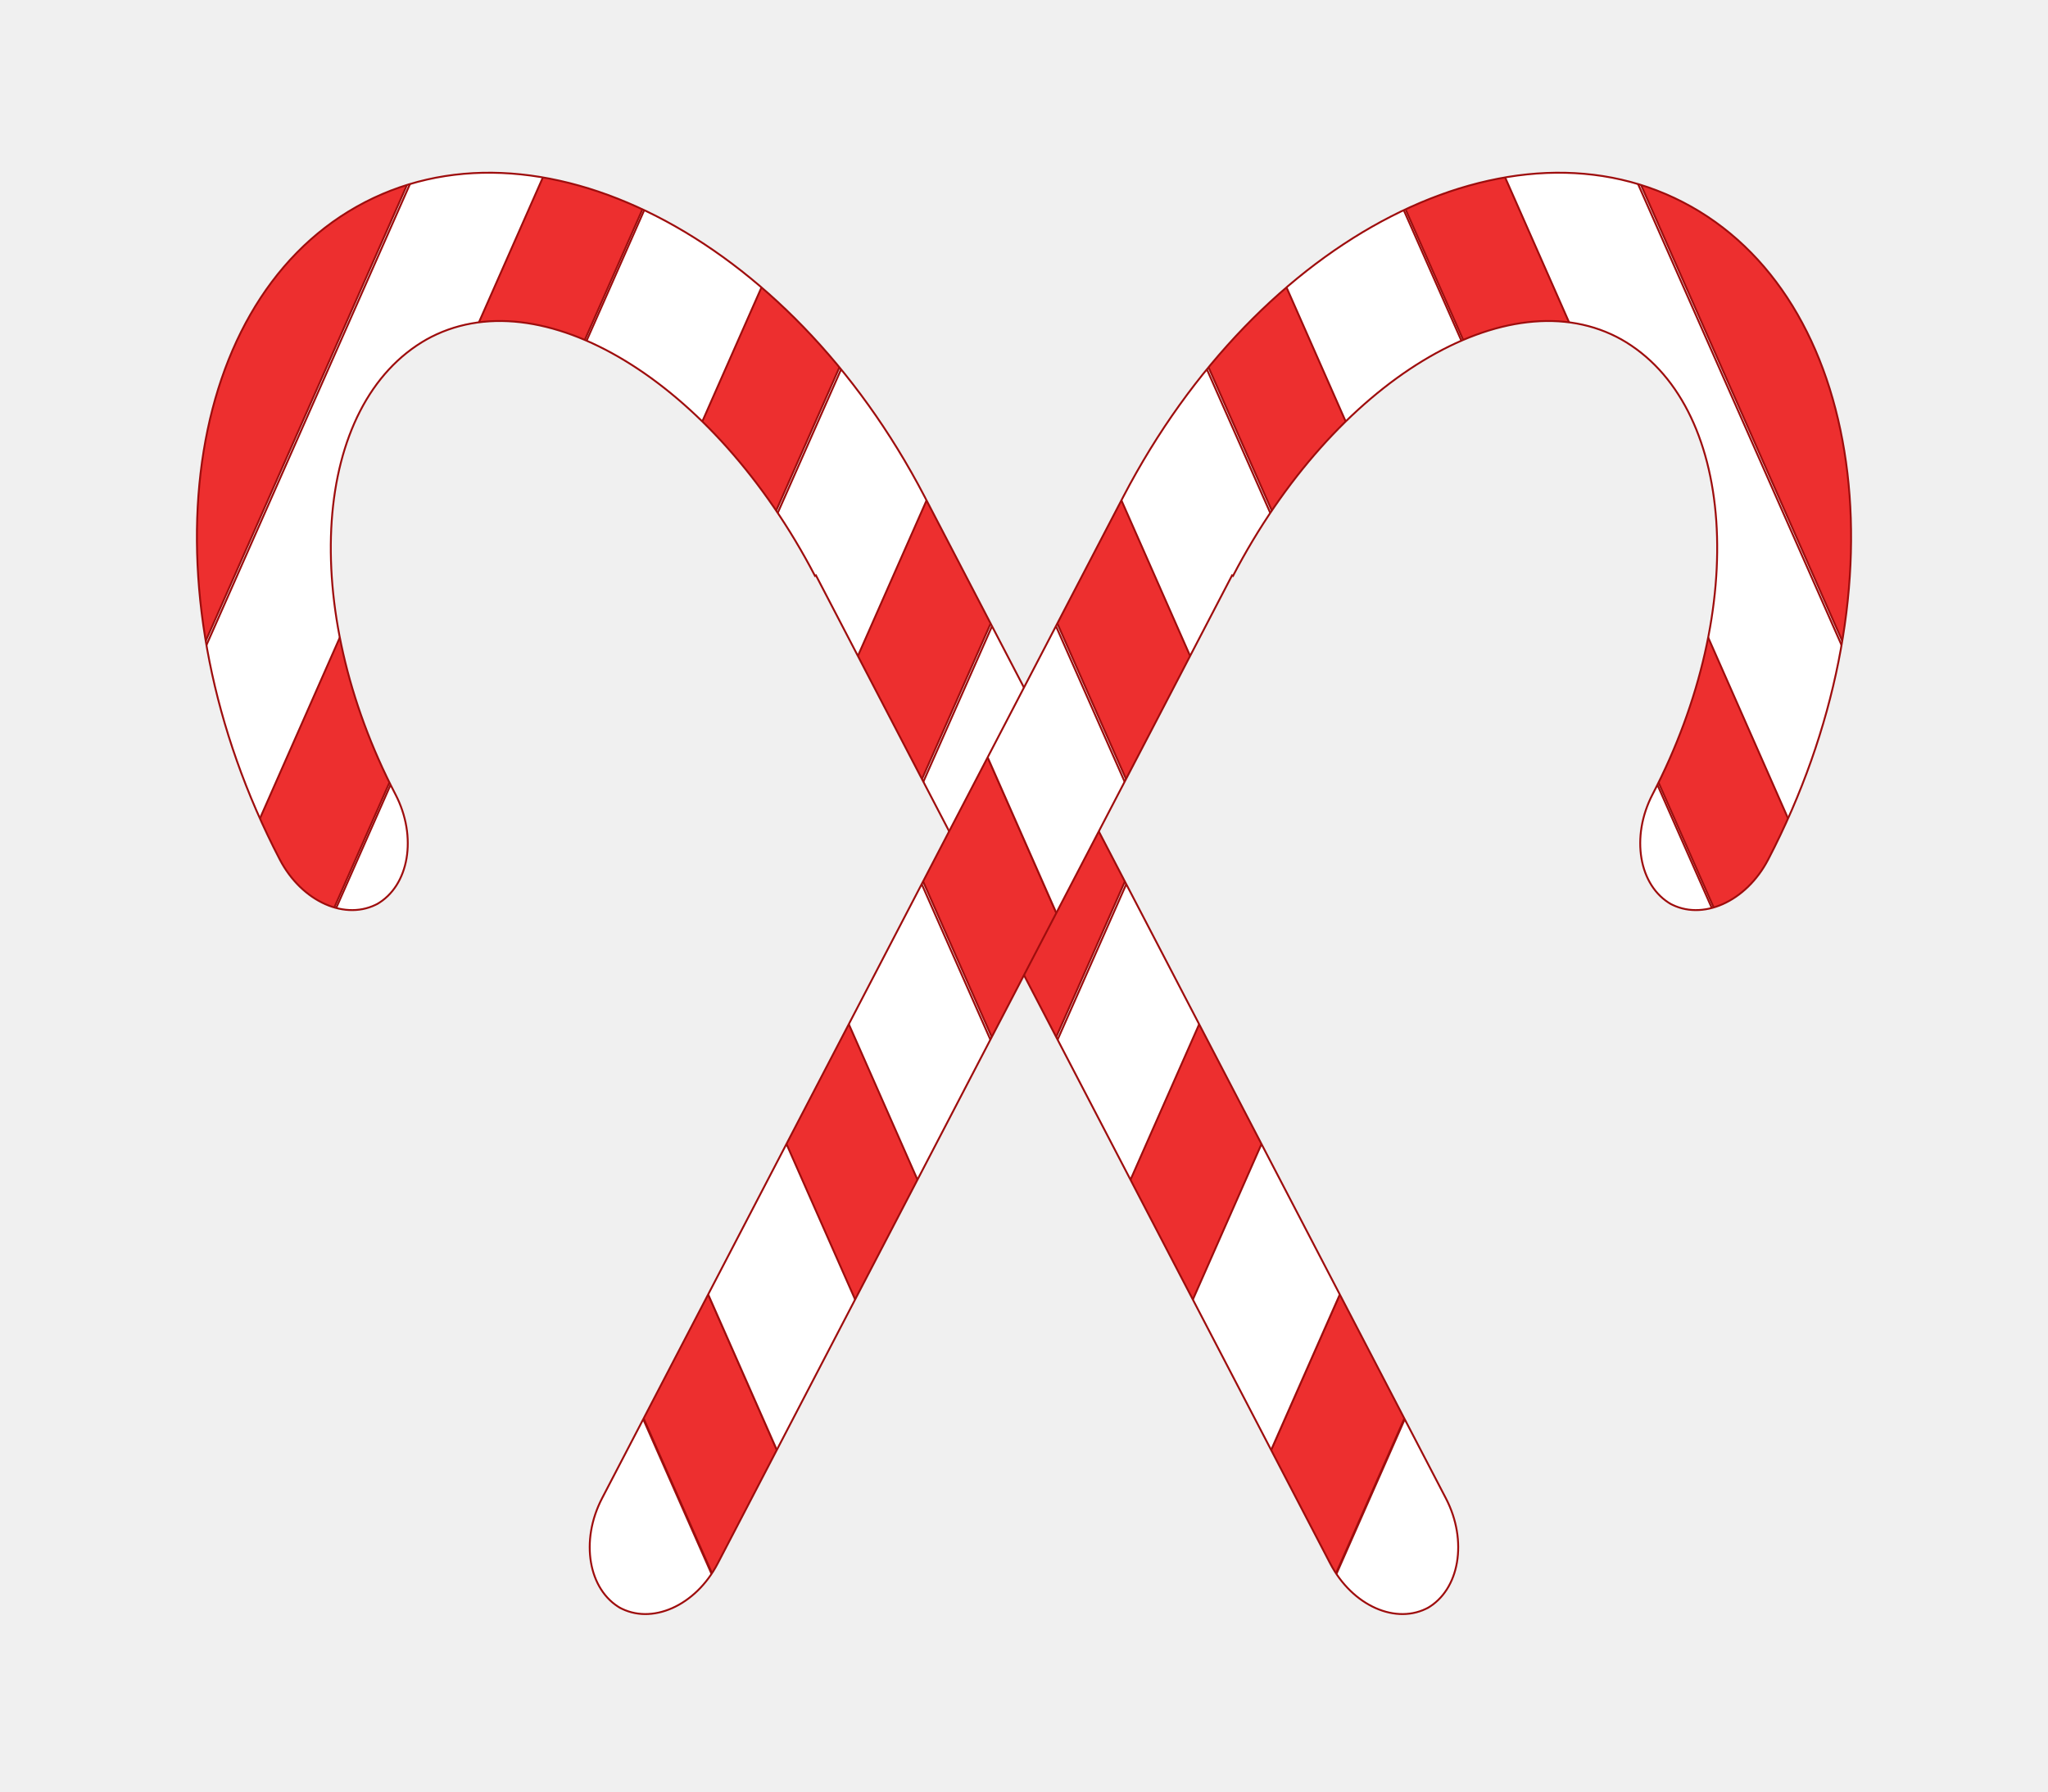
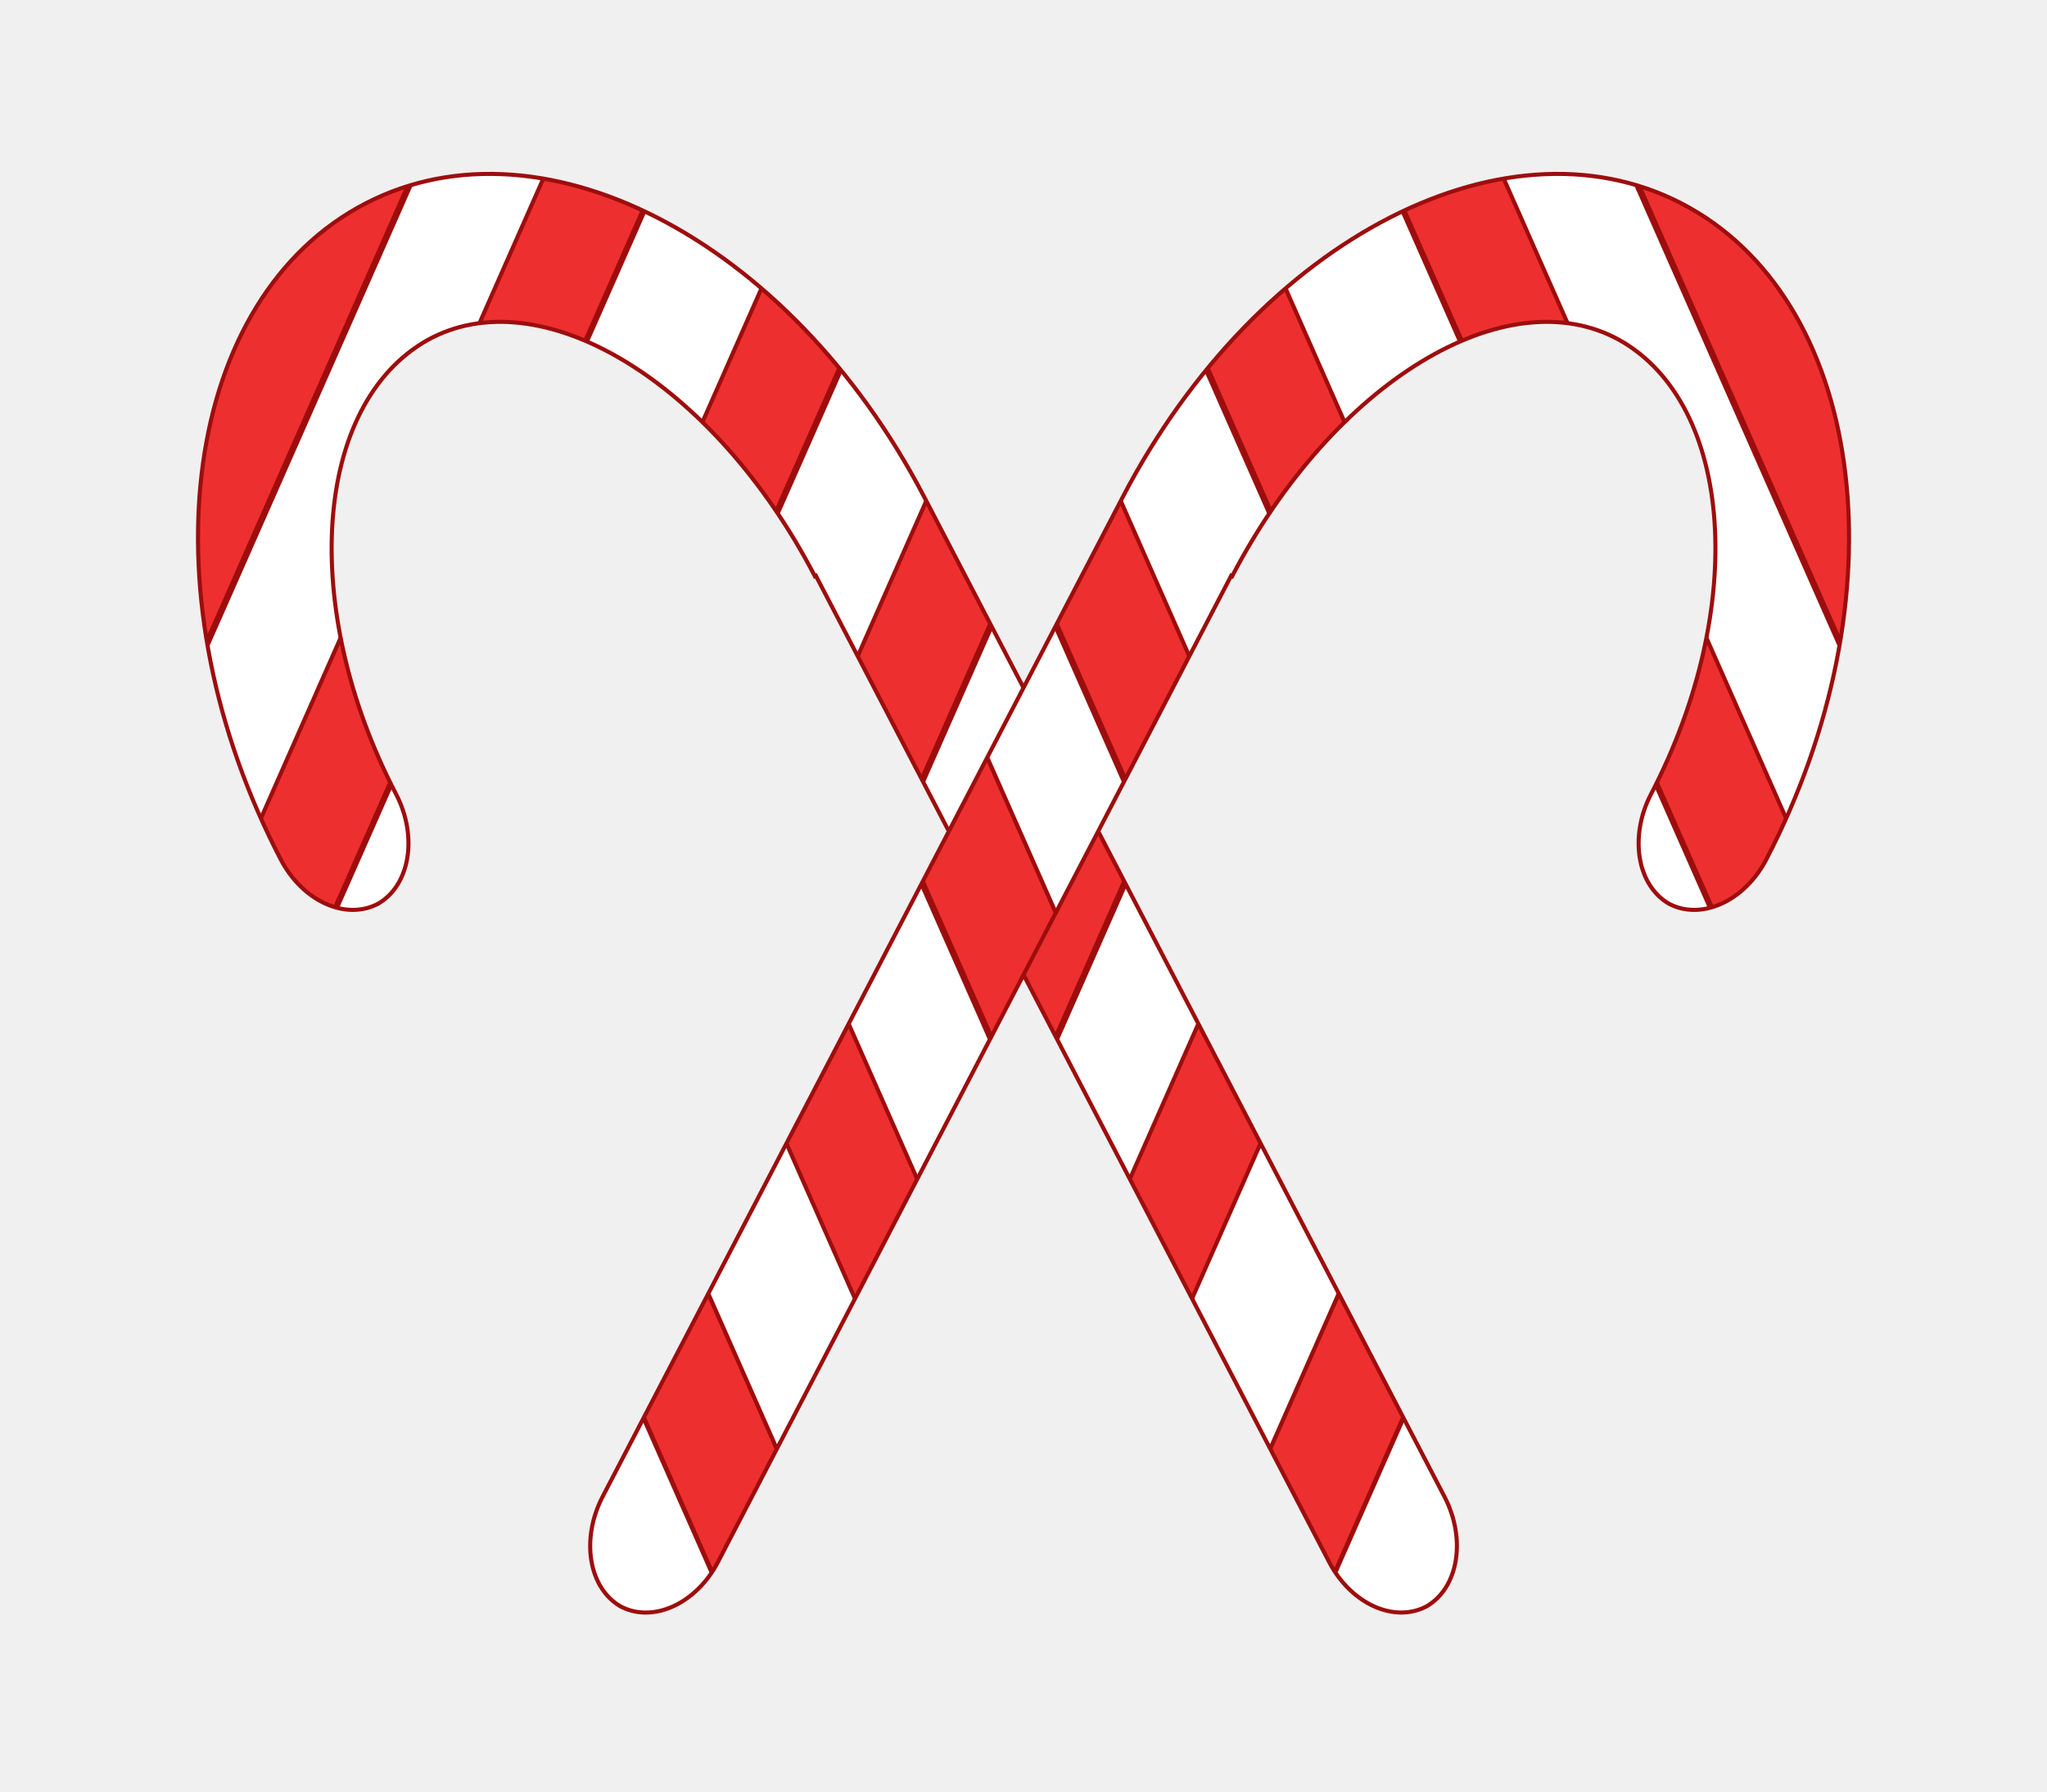
- <svg xmlns="http://www.w3.org/2000/svg" viewBox="0 0 1084.23 948.78">
+ <svg xmlns="http://www.w3.org/2000/svg" width="502.93" height="440.21" viewBox="0 0 502.93 440.21">
  <defs>
-     <style>.a{fill:none;}.a,.c,.d{stroke:#9e0d0d;stroke-miterlimit:10;}.b{clip-path:url(#a);}.c{fill:#ed2f2f;}.d{fill:#fff;}.e{clip-path:url(#b);}</style>
-     <clipPath id="a" transform="translate(-226.02 -53.3)">
-       <path class="a" d="M425.43,532.16c17.2-9.68,21.64-35.73,9.93-58.25-51.51-99-44-206.77,16.72-241l-.5.28c60.2-33.9,152.3,22,205.91,125.07l.5-.28L930.22,881.17c11.72,22.51,35.11,32.89,52.32,23.2l-1,.57c17.2-9.69,21.64-35.74,9.93-58.25l-276-530.49C643.64,178.25,509.23,109.61,414.9,162.72S302.34,370.45,374.12,508.4c11.72,22.51,35.11,32.88,52.31,23.2" />
+     <style>
+       .a, .e {
+         fill: none;
+       }
+ 
+       .b {
+         clip-path: url(#a);
+       }
+ 
+       .c {
+         fill: #ed2f2f;
+       }
+ 
+       .c, .d, .e {
+         stroke: #9e0d0d;
+         stroke-miterlimit: 10;
+       }
+ 
+       .d {
+         fill: #fff;
+       }
+ 
+       .f {
+         clip-path: url(#b);
+       }
+     </style>
+     <clipPath id="a" transform="translate(-55.6 -48.73)">
+       <path class="a" d="M148.33,270.91c8-4.49,10-16.55,4.6-27-23.86-45.85-20.39-95.77,7.74-111.63l-.23.13c27.88-15.7,70.55,10.19,95.38,57.93l.23-.13,126.1,242.35c5.43,10.43,16.26,15.24,24.24,10.75l-.47.26c8-4.49,10-16.55,4.6-27L282.68,170.87C249.4,107,187.14,75.18,143.45,99.78S91.31,196,124.56,259.9c5.43,10.43,16.26,15.23,24.23,10.75" />
    </clipPath>
-     <clipPath id="b" transform="translate(-226.02 -53.3)">
-       <path class="a" d="M1110.84,532.16c-17.2-9.68-21.64-35.73-9.93-58.25,51.51-99,44-206.77-16.73-241l.5.28c-60.2-33.9-152.29,22-205.9,125.07l-.5-.28L606,881.17c-11.71,22.51-35.11,32.89-52.31,23.2l1,.57c-17.2-9.69-21.64-35.74-9.93-58.25l276-530.49C892.63,178.25,1027,109.61,1121.36,162.72s112.57,207.73,40.78,345.68c-11.71,22.51-35.11,32.88-52.31,23.2" />
+     <clipPath id="b" transform="translate(-55.6 -48.73)">
+       <path class="a" d="M465.82,270.91c-8-4.49-10-16.55-4.6-27,23.86-45.85,20.38-95.77-7.75-111.63l.23.13c-27.89-15.7-70.54,10.19-95.38,57.93l-.23-.13L232,432.57c-5.43,10.43-16.27,15.24-24.23,10.75l.46.26c-8-4.49-10-16.55-4.6-27L331.45,170.87C364.74,107,427,75.18,470.69,99.78S522.83,196,489.58,259.9c-5.43,10.43-16.27,15.23-24.23,10.75" />
    </clipPath>
  </defs>
  <g class="b">
-     <polygon class="c" points="195.19 0.67 247.38 25.6 52.84 466.45 0.65 441.53 195.19 0.67" />
-     <polygon class="c" points="297.3 64.7 349.49 89.62 154.95 530.48 102.76 505.55 297.3 64.7" />
-     <polygon class="c" points="424.93 95.45 477.12 120.37 282.58 561.23 230.38 536.3 424.93 95.45" />
-     <polygon class="c" points="540.54 150.51 592.73 175.44 398.19 616.29 346 591.37 540.54 150.51" />
-     <polygon class="c" points="631.27 242.55 683.46 267.48 488.92 708.33 436.73 683.41 631.27 242.55" />
-     <polygon class="c" points="714.62 360.34 766.81 385.26 572.27 826.12 520.08 801.2 714.62 360.34" />
-     <polygon class="c" points="812 452.69 864.19 477.61 669.65 918.46 617.46 893.54 812 452.69" />
-     <polygon class="d" points="246.21 31.36 303.05 58.5 108.51 499.36 51.66 472.21 246.21 31.36" />
-     <polygon class="d" points="356.69 75.87 422.87 107.47 228.33 548.33 162.15 516.72 356.69 75.87" />
-     <polygon class="d" points="475.94 126.13 538.59 156.05 344.05 596.91 281.4 566.99 475.94 126.13" />
-     <polygon class="d" points="591.55 181.2 646.74 207.55 452.2 648.41 397.01 622.05 591.55 181.2" />
-     <polygon class="d" points="684.66 267.84 743.57 295.98 549.03 736.83 490.12 708.7 684.66 267.84" />
-     <polygon class="d" points="766.39 382.5 829.66 412.72 635.12 853.57 571.85 823.36 766.39 382.5" />
-     <polygon class="d" points="862.47 482.33 914.66 507.25 720.12 948.11 667.92 923.18 862.47 482.33" />
+     <g>
+       <polygon class="c" points="90.77 0.67 114.94 12.22 24.83 216.43 0.65 204.88 90.77 0.67" />
+       <polygon class="c" points="138.06 30.33 162.24 41.88 72.13 246.09 47.95 234.54 138.06 30.33" />
+       <polygon class="c" points="197.19 44.58 221.36 56.12 131.25 260.33 107.07 248.78 197.19 44.58" />
+       <polygon class="c" points="250.74 70.08 274.91 81.63 184.8 285.83 160.62 274.29 250.74 70.08" />
+       <polygon class="c" points="292.76 112.72 316.94 124.26 226.83 328.47 202.65 316.93 292.76 112.72" />
+       <polygon class="c" points="331.37 167.28 355.55 178.82 265.43 383.03 241.26 371.49 331.37 167.28" />
+       <polygon class="c" points="376.48 210.05 400.65 221.6 310.54 425.8 286.37 414.26 376.48 210.05" />
+       <polygon class="d" points="114.4 14.89 140.73 27.46 50.62 231.67 24.28 219.1 114.4 14.89" />
+       <polygon class="d" points="165.57 35.51 196.23 50.14 106.12 254.36 75.46 239.71 165.57 35.51" />
+       <polygon class="d" points="220.81 58.79 249.83 72.65 159.72 276.86 130.7 263 220.81 58.79" />
+       <polygon class="d" points="274.37 84.3 299.93 96.5 209.82 300.71 184.25 288.5 274.37 84.3" />
+       <polygon class="d" points="317.5 124.43 344.78 137.46 254.67 341.67 227.38 328.64 317.5 124.43" />
+       <polygon class="d" points="355.35 177.54 384.66 191.54 294.55 395.75 265.24 381.75 355.35 177.54" />
+       <polygon class="d" points="399.86 223.78 424.03 235.33 333.92 439.54 309.74 427.99 399.86 223.78" />
+     </g>
  </g>
-   <path class="a" d="M425.43,532.16c17.2-9.68,21.64-35.73,9.93-58.25-51.51-99-44-206.77,16.72-241l-.5.28c60.2-33.9,152.3,22,205.91,125.07l.5-.28L930.22,881.17c11.72,22.51,35.11,32.89,52.32,23.2l-1,.57c17.2-9.69,21.64-35.74,9.93-58.25l-276-530.49C643.64,178.25,509.23,109.61,414.9,162.72S302.34,370.45,374.12,508.4c11.72,22.51,35.11,32.88,52.31,23.2" transform="translate(-226.02 -53.3)" />
-   <g class="e">
-     <polygon class="c" points="889.04 0.67 836.85 25.6 1031.38 466.45 1083.58 441.53 889.04 0.67" />
-     <polygon class="c" points="786.93 64.7 734.74 89.62 929.28 530.48 981.47 505.55 786.93 64.7" />
-     <polygon class="c" points="659.3 95.45 607.11 120.37 801.65 561.23 853.84 536.3 659.3 95.45" />
-     <polygon class="c" points="543.69 150.51 491.5 175.44 686.04 616.29 738.23 591.37 543.69 150.51" />
-     <polygon class="c" points="452.96 242.55 400.77 267.48 595.31 708.33 647.5 683.41 452.96 242.55" />
-     <polygon class="c" points="369.61 360.34 317.42 385.26 511.95 826.12 564.15 801.2 369.61 360.34" />
-     <polygon class="c" points="272.23 452.69 220.04 477.61 414.58 918.46 466.77 893.54 272.23 452.69" />
-     <polygon class="d" points="838.02 31.36 781.18 58.5 975.72 499.36 1032.57 472.21 838.02 31.36" />
-     <polygon class="d" points="727.54 75.87 661.36 107.47 855.9 548.33 922.08 516.72 727.54 75.87" />
-     <polygon class="d" points="608.29 126.13 545.64 156.05 740.18 596.91 802.83 566.99 608.29 126.13" />
-     <polygon class="d" points="492.68 181.2 437.49 207.55 632.03 648.41 687.22 622.05 492.68 181.2" />
-     <polygon class="d" points="399.57 267.84 340.66 295.98 535.2 736.83 594.11 708.7 399.57 267.84" />
-     <polygon class="d" points="317.84 382.5 254.57 412.72 449.11 853.57 512.38 823.36 317.84 382.5" />
-     <polygon class="d" points="221.76 482.33 169.57 507.25 364.11 948.11 416.3 923.18 221.76 482.33" />
+   <path class="e" d="M148.33,270.91c8-4.49,10-16.55,4.6-27-23.86-45.85-20.39-95.77,7.74-111.63l-.23.13c27.88-15.7,70.55,10.19,95.38,57.93l.23-.13,126.1,242.35c5.43,10.43,16.26,15.24,24.24,10.75l-.47.26c8-4.49,10-16.55,4.6-27L282.68,170.87C249.4,107,187.14,75.18,143.45,99.78S91.31,196,124.56,259.9c5.43,10.43,16.26,15.23,24.23,10.75" transform="translate(-55.6 -48.73)" />
+   <g class="f">
+     <g>
+       <polygon class="c" points="412.17 0.67 387.99 12.22 478.1 216.43 502.28 204.88 412.17 0.67" />
+       <polygon class="c" points="364.87 30.33 340.69 41.88 430.81 246.09 454.98 234.54 364.87 30.33" />
+       <polygon class="c" points="305.75 44.58 281.57 56.12 371.69 260.33 395.86 248.78 305.75 44.58" />
+       <polygon class="c" points="252.2 70.08 228.02 81.63 318.13 285.83 342.31 274.29 252.2 70.08" />
+       <polygon class="c" points="210.17 112.72 185.99 124.26 276.11 328.47 300.28 316.93 210.17 112.72" />
+       <polygon class="c" points="171.56 167.28 147.38 178.82 237.49 383.03 261.67 371.49 171.56 167.28" />
+       <polygon class="c" points="126.45 210.05 102.28 221.6 192.39 425.8 216.56 414.26 126.45 210.05" />
+       <polygon class="d" points="388.53 14.89 362.2 27.46 452.32 231.67 478.65 219.1 388.53 14.89" />
+       <polygon class="d" points="337.36 35.51 306.7 50.14 396.81 254.36 427.47 239.71 337.36 35.51" />
+       <polygon class="d" points="282.12 58.79 253.1 72.65 343.21 276.86 372.23 263 282.12 58.79" />
+       <polygon class="d" points="228.57 84.3 203 96.5 293.12 300.71 318.68 288.5 228.57 84.3" />
+       <polygon class="d" points="185.44 124.43 158.15 137.46 248.26 341.67 275.55 328.64 185.44 124.43" />
+       <polygon class="d" points="147.58 177.54 118.27 191.54 208.38 395.75 237.69 381.75 147.58 177.54" />
+       <polygon class="d" points="103.07 223.78 78.9 235.33 169.01 439.54 193.19 427.99 103.07 223.78" />
+     </g>
  </g>
-   <path class="a" d="M1110.84,532.16c-17.2-9.68-21.64-35.73-9.93-58.25,51.51-99,44-206.77-16.73-241l.5.28c-60.2-33.9-152.29,22-205.9,125.07l-.5-.28L606,881.17c-11.71,22.51-35.11,32.89-52.31,23.2l1,.57c-17.2-9.69-21.64-35.74-9.93-58.25l276-530.49C892.63,178.25,1027,109.61,1121.36,162.72s112.57,207.73,40.78,345.68c-11.71,22.51-35.11,32.88-52.31,23.2" transform="translate(-226.02 -53.3)" />
+   <path class="e" d="M465.82,270.91c-8-4.49-10-16.55-4.6-27,23.86-45.85,20.38-95.77-7.75-111.63l.23.13c-27.89-15.7-70.54,10.19-95.38,57.93l-.23-.13L232,432.57c-5.43,10.43-16.27,15.24-24.23,10.75l.46.26c-8-4.49-10-16.55-4.6-27L331.45,170.87C364.74,107,427,75.18,470.69,99.78S522.83,196,489.58,259.9c-5.43,10.43-16.27,15.23-24.23,10.75" transform="translate(-55.6 -48.73)" />
</svg>
